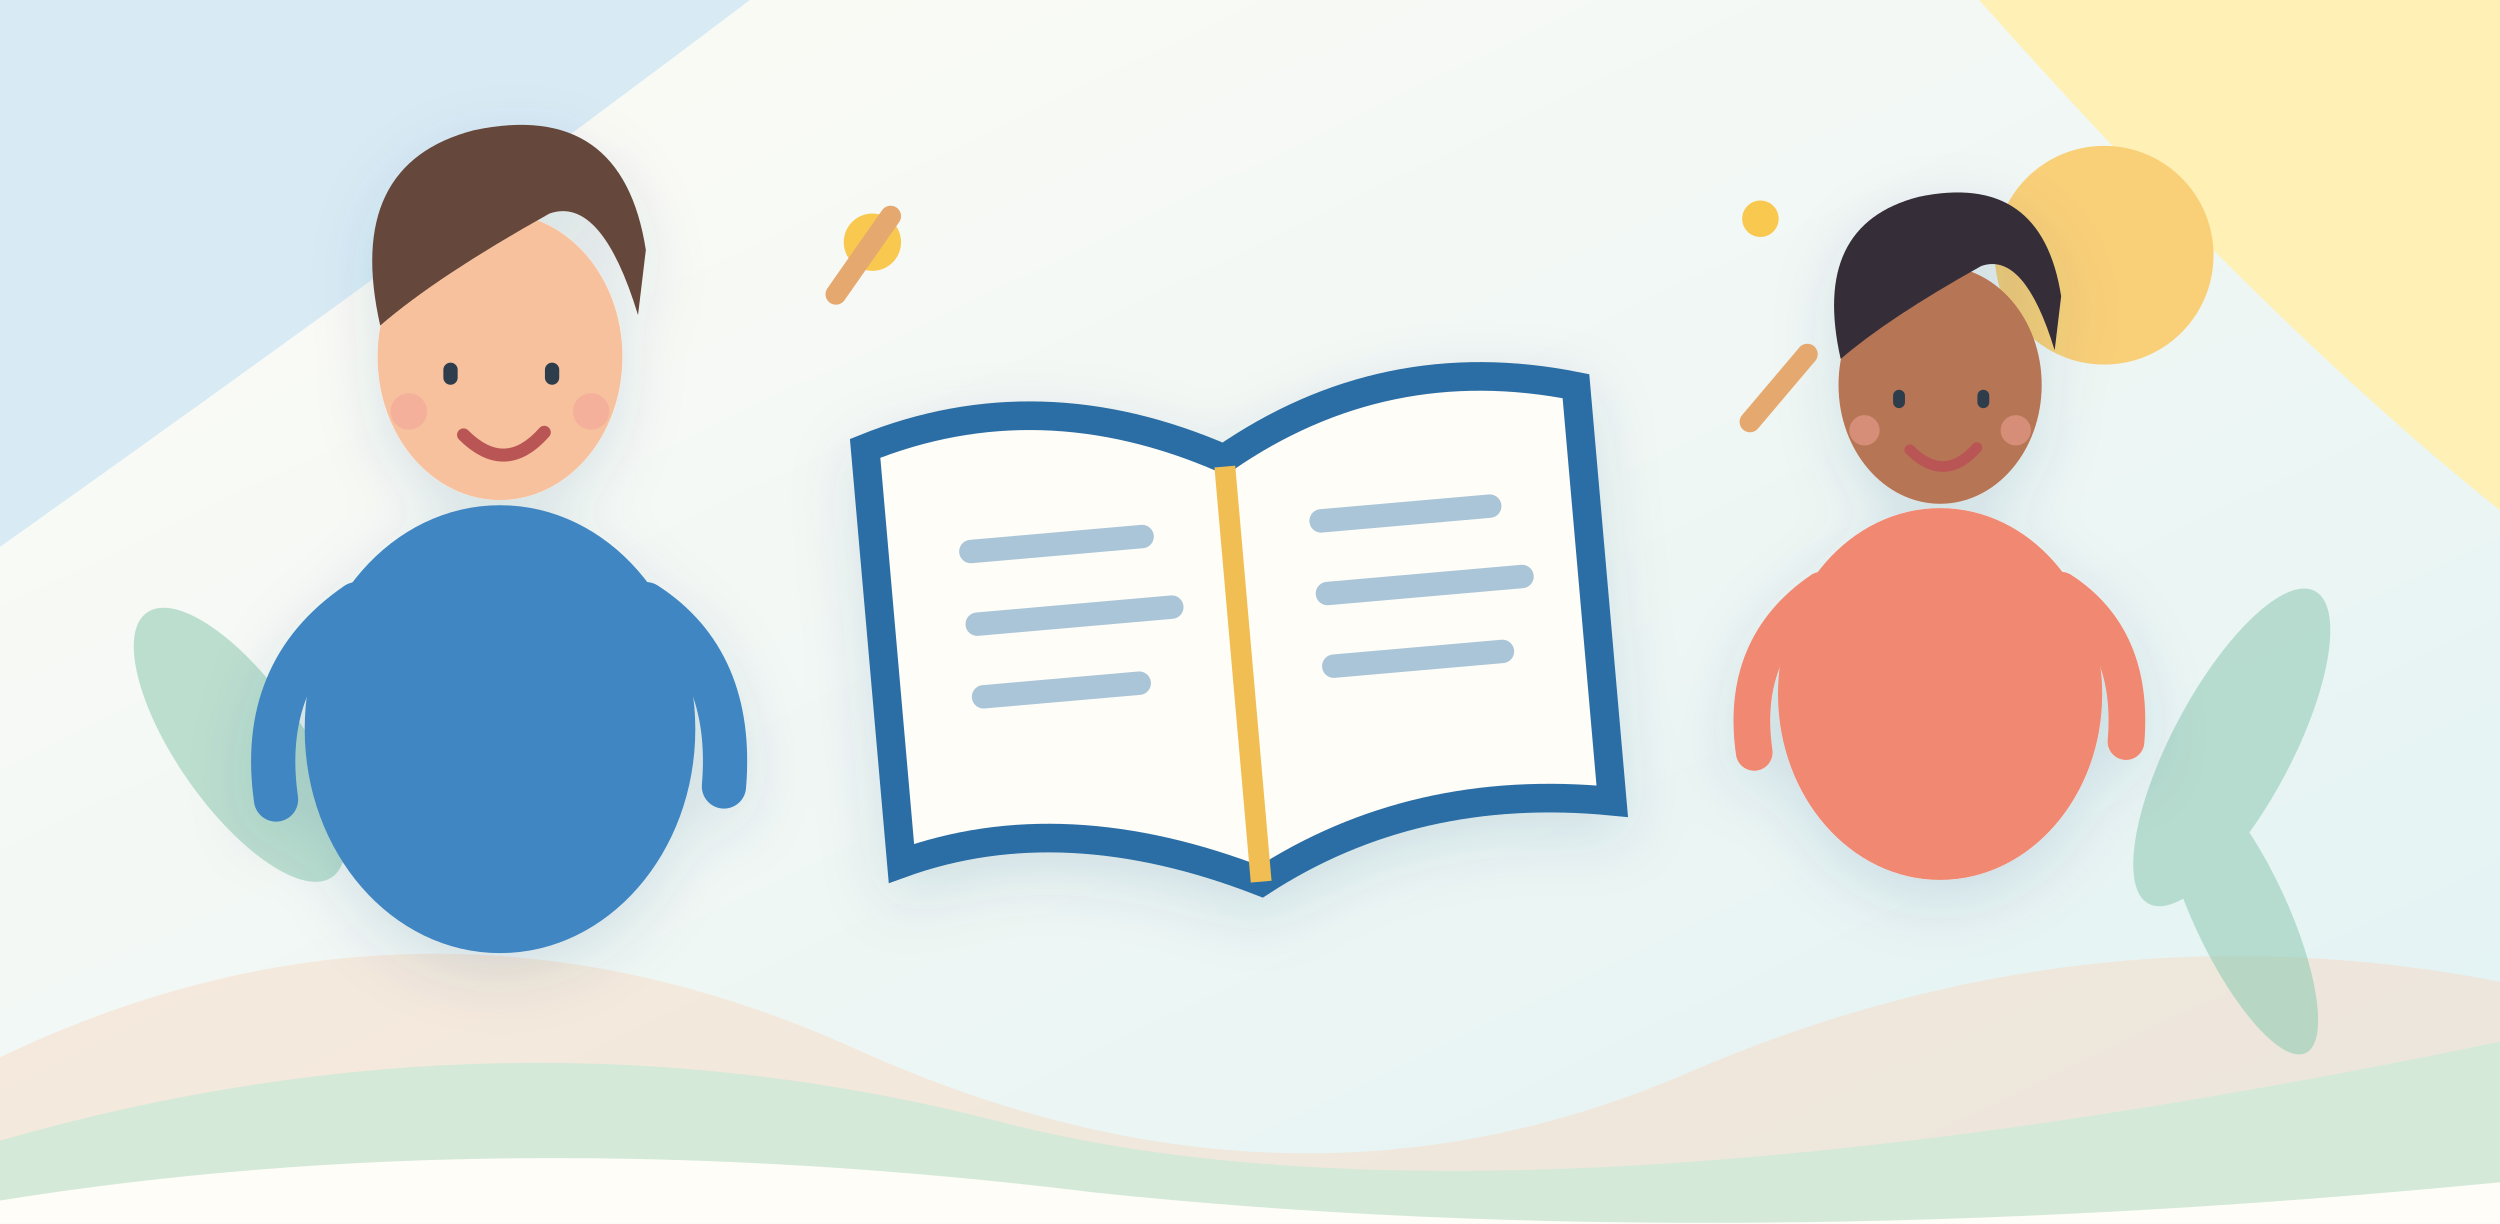
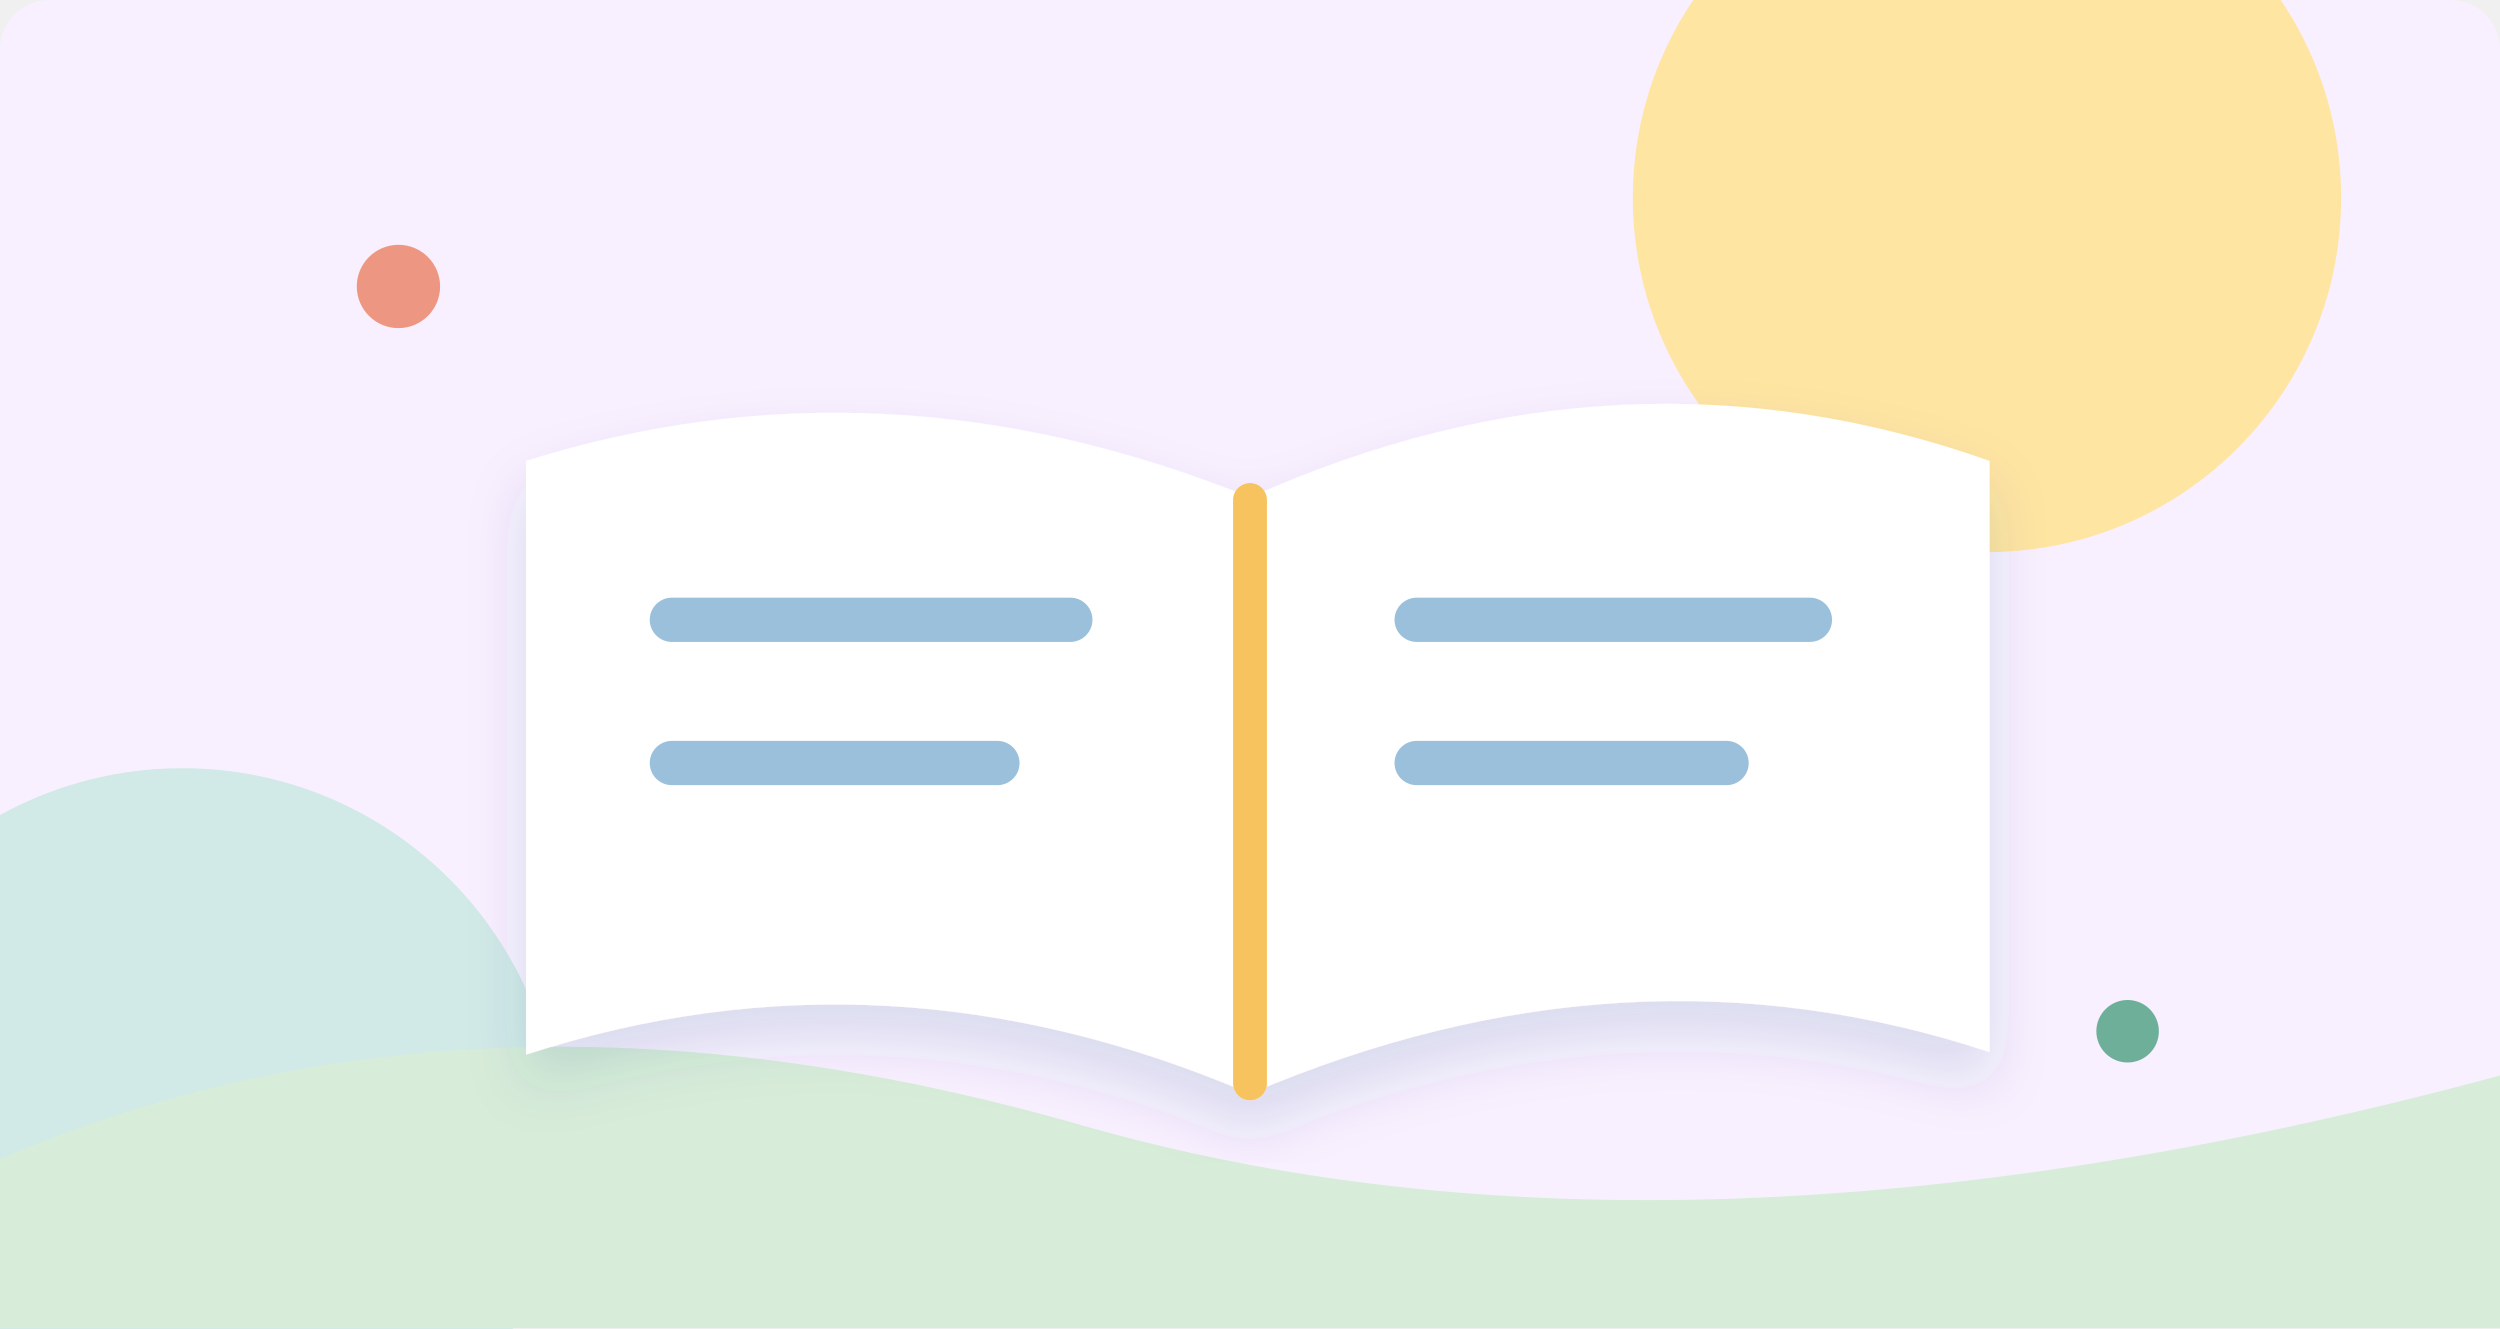
- <svg xmlns="http://www.w3.org/2000/svg" viewBox="0 0 960 470" role="img" aria-label="Ilustração alegre da comunidade escolar">
+ <svg xmlns="http://www.w3.org/2000/svg" viewBox="0 0 960 510">
  <defs>
-     <linearGradient id="bg" x2="1" y2="1">
-       <stop stop-color="#FFFCF5" />
-       <stop offset="1" stop-color="#E1F2F4" />
-     </linearGradient>
-     <filter id="sh">
-       <feDropShadow dx="0" dy="8" stdDeviation="12" flood-color="#1D4978" flood-opacity=".13" />
+     <filter id="shadow">
+       <feDropShadow dx="0" dy="12" stdDeviation="11" flood-color="#1C457A" flood-opacity=".13" />
    </filter>
  </defs>
-   <rect width="960" height="470" fill="url(#bg)" />
-   <path d="M0 0h288Q169 90 0 210Z" fill="#D8EBF5" />
-   <path d="M960 0H760Q870 124 960 196Z" fill="#FFF0B5" />
-   <circle cx="808" cy="98" r="42" fill="#F9D078" />
-   <path d="M0 406Q163 328 329 403T648 412T960 377V470H0Z" fill="#F9D7BE" opacity=".45" />
-   <path d="M0 438Q195 382 385 431T960 400V470H0Z" fill="#D4E9D8" />
-   <g opacity=".55" fill="#8CC9B1">
-     <ellipse cx="92" cy="286" rx="24" ry="62" transform="rotate(-35 92 286)" />
-     <ellipse cx="857" cy="287" rx="23" ry="68" transform="rotate(28 857 287)" />
-     <ellipse cx="860" cy="350" rx="18" ry="60" transform="rotate(-25 860 350)" />
+   <rect x="0" y="0" width="960" height="510" rx="19" fill="#F8F0FF" />
+   <circle cx="763" cy="76" r="136" fill="#FFE5A2" />
+   <circle cx="70" cy="440" r="145" fill="#D1E9E7" />
+   <path d="M0 445Q185 366 415 432T960 413V510H0Z" fill="#D7EDD9" />
+   <g filter="url(#shadow)">
+     <path d="M202 177Q339 134 480 191Q623 127 764 177V404Q625 358 480 420Q340 360 202 405Z" fill="#FFFFFF" />
+     <path d="M480 192v224" fill="none" stroke="#F7C35E" stroke-width="13" stroke-linecap="round" stroke-linejoin="round" />
+     <path d="M258 238h153m-153 55h125m161-55h151m-151 55h119" fill="none" stroke="#9AC0DC" stroke-width="17" stroke-linecap="round" stroke-linejoin="round" />
  </g>
-   <g filter="url(#sh)">
-     <g transform="translate(192 130) scale(1)">
-       <ellipse cx="0" cy="150" rx="75" ry="86" fill="#3F86C2" />
-       <path d="M-55 102q-38 26-31 75M56 102q34 22 30 70" fill="none" stroke="#3F86C2" stroke-width="17" stroke-linecap="round" />
-       <ellipse cy="7" cx="0" rx="47" ry="55" fill="#F7C19E" />
-       <path d="M-46-5q-14-62 36-75 57-12 66 46l-3 25Q39-55 19-48q-43 24-65 43" fill="#65473A" />
-       <path d="M-19 12v3m39-3v3" fill="none" stroke="#2E3D4C" stroke-width="5.5" stroke-linecap="round" />
-       <path d="M-14 37q16 16 31-1" fill="none" stroke="#B95655" stroke-width="5" stroke-linecap="round" />
-       <circle cx="-35" cy="28" r="7" fill="#F3A298" opacity=".55" />
-       <circle cx="35" cy="28" r="7" fill="#F3A298" opacity=".55" />
-     </g>
-     <g transform="translate(745 142) scale(0.83)">
-       <ellipse cx="0" cy="150" rx="75" ry="86" fill="#F18872" />
-       <path d="M-55 102q-38 26-31 75M56 102q34 22 30 70" fill="none" stroke="#F18872" stroke-width="17" stroke-linecap="round" />
-       <ellipse cy="7" cx="0" rx="47" ry="55" fill="#B67554" />
-       <path d="M-46-5q-14-62 36-75 57-12 66 46l-3 25Q39-55 19-48q-43 24-65 43" fill="#342F39" />
-       <path d="M-19 12v3m39-3v3" fill="none" stroke="#2E3D4C" stroke-width="5.5" stroke-linecap="round" />
-       <path d="M-14 37q16 16 31-1" fill="none" stroke="#B95655" stroke-width="5" stroke-linecap="round" />
-       <circle cx="-35" cy="28" r="7" fill="#F3A298" opacity=".55" />
-       <circle cx="35" cy="28" r="7" fill="#F3A298" opacity=".55" />
-     </g>
-     <g transform="translate(474 221) rotate(-5)">
-       <path d="M-137-61q69-21 137 16 65-37 137-16v160q-75-14-137 19-73-36-137-19z" fill="#FFFDF8" stroke="#2C6EA5" stroke-width="11" />
-       <path d="M0-42v160" stroke="#F1BE52" stroke-width="8" />
-       <path d="M-100-18h66m-66 28h75m-75 28h60m75-56h65m-65 28h75m-75 28h65" stroke="#A9C5D7" stroke-width="9" stroke-linecap="round" />
-     </g>
-   </g>
-   <g fill="#F8C84F">
-     <circle cx="335" cy="93" r="11" />
-     <circle cx="676" cy="84" r="7" />
-   </g>
-   <path d="M321 113l21-30m330 79 22-26" stroke="#E5A96F" stroke-width="8" stroke-linecap="round" />
-   <path d="M0 461q193-31 421-3 239 25 539-4v16H0Z" fill="#FFFDF8" />
+   <circle cx="153" cy="110" r="16" fill="#ED9783" />
+   <circle cx="817" cy="396" r="12" fill="#6DAF98" />
</svg>
